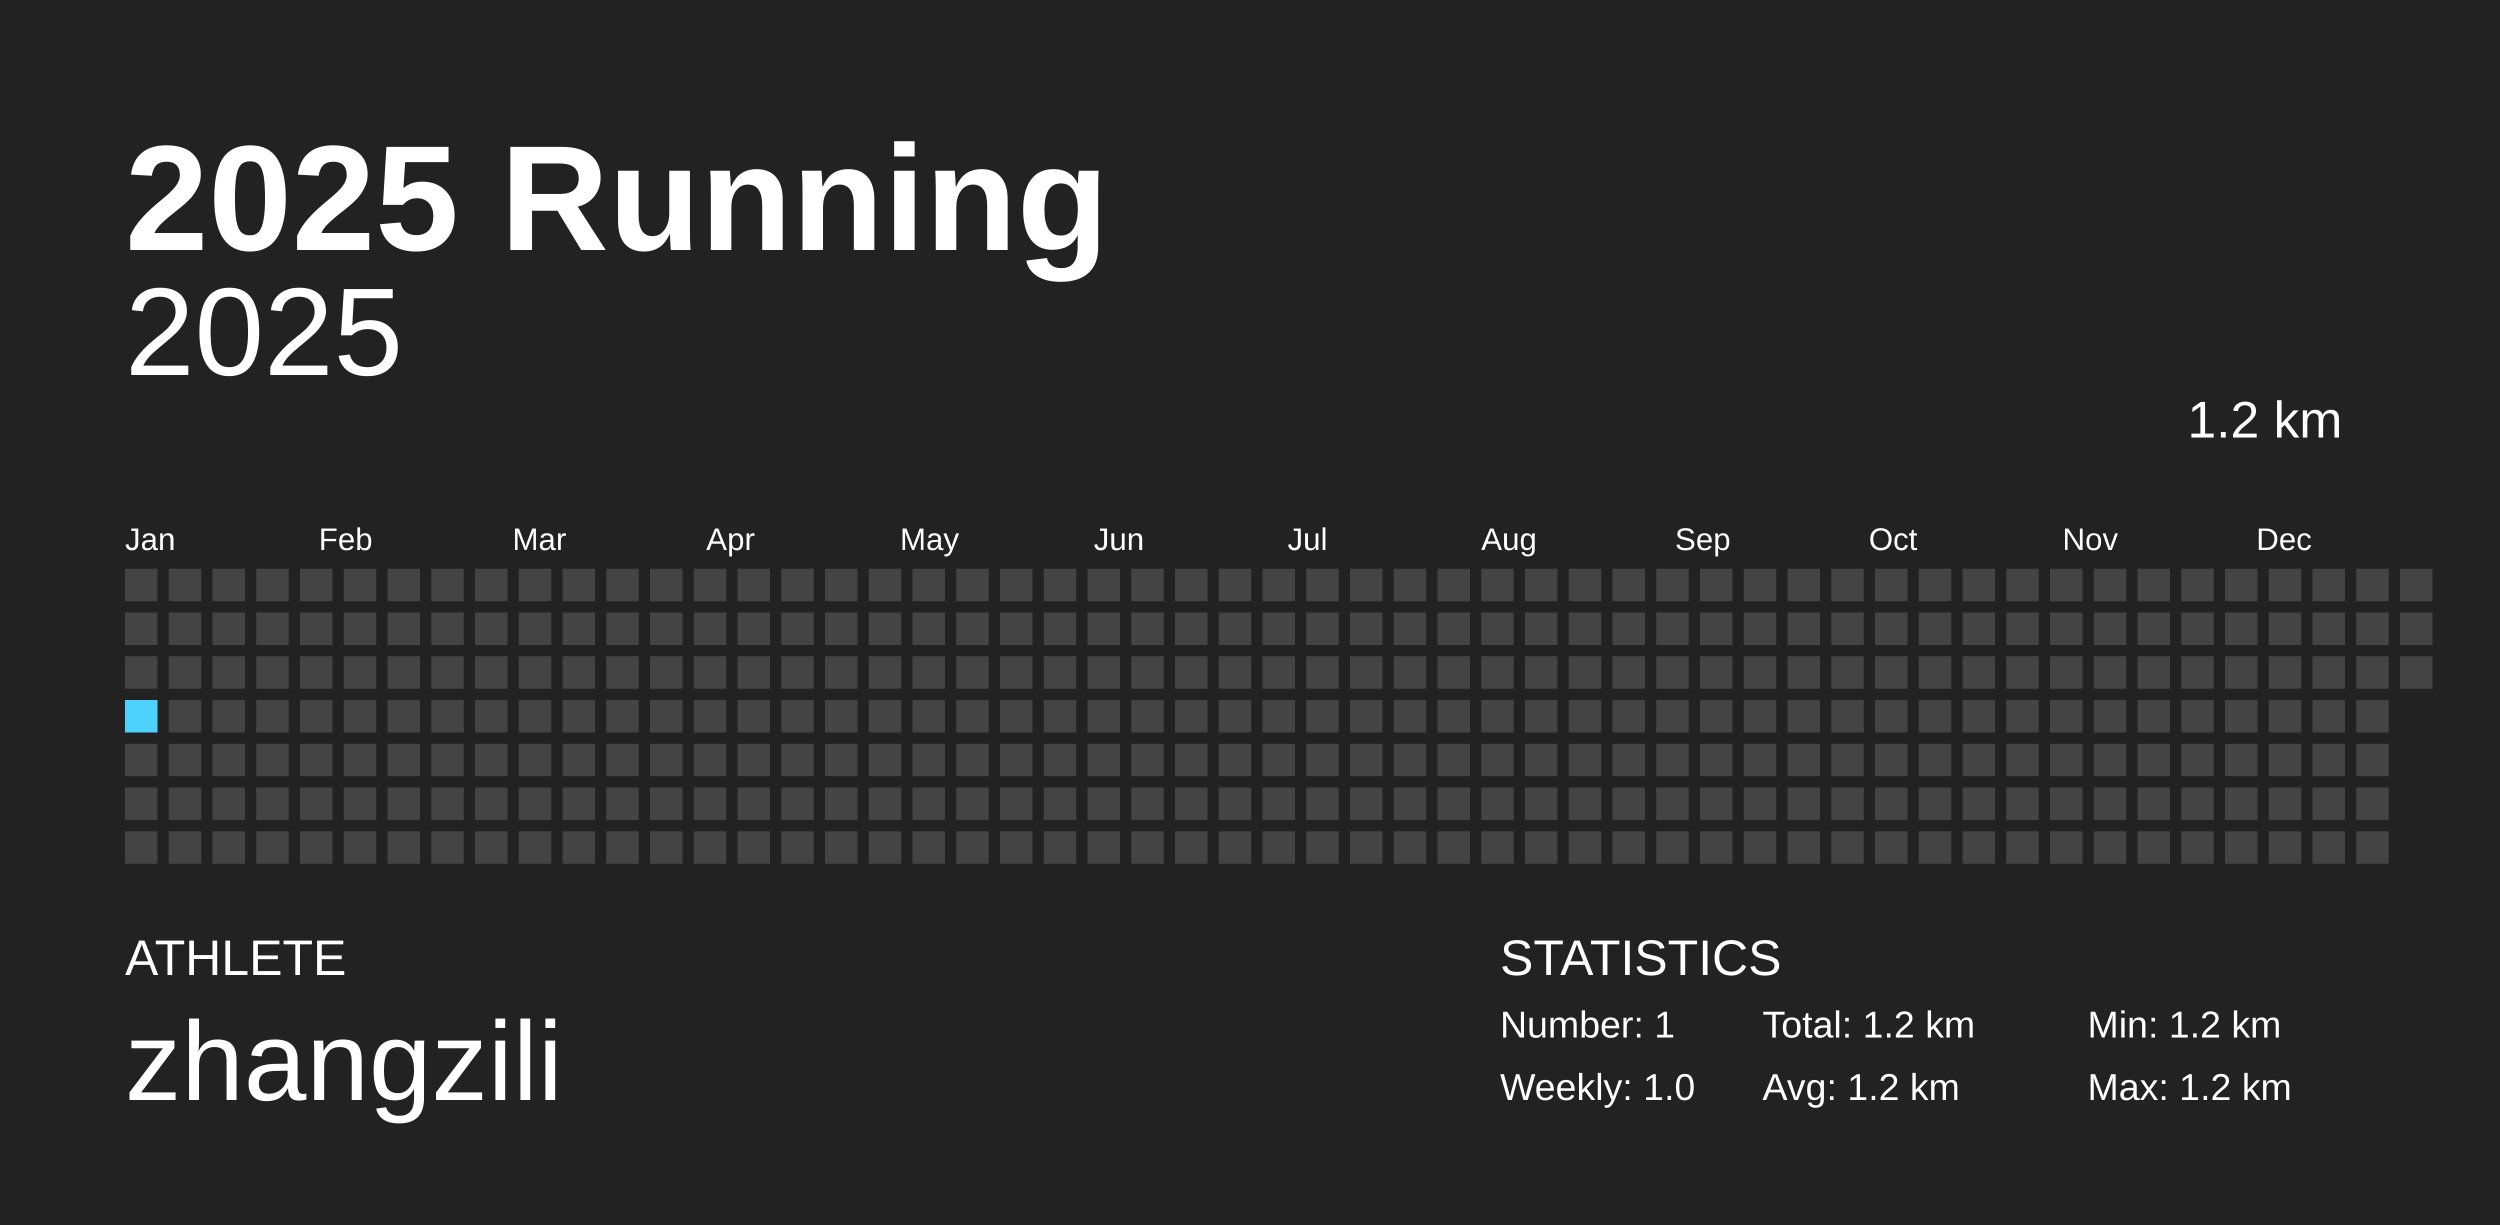
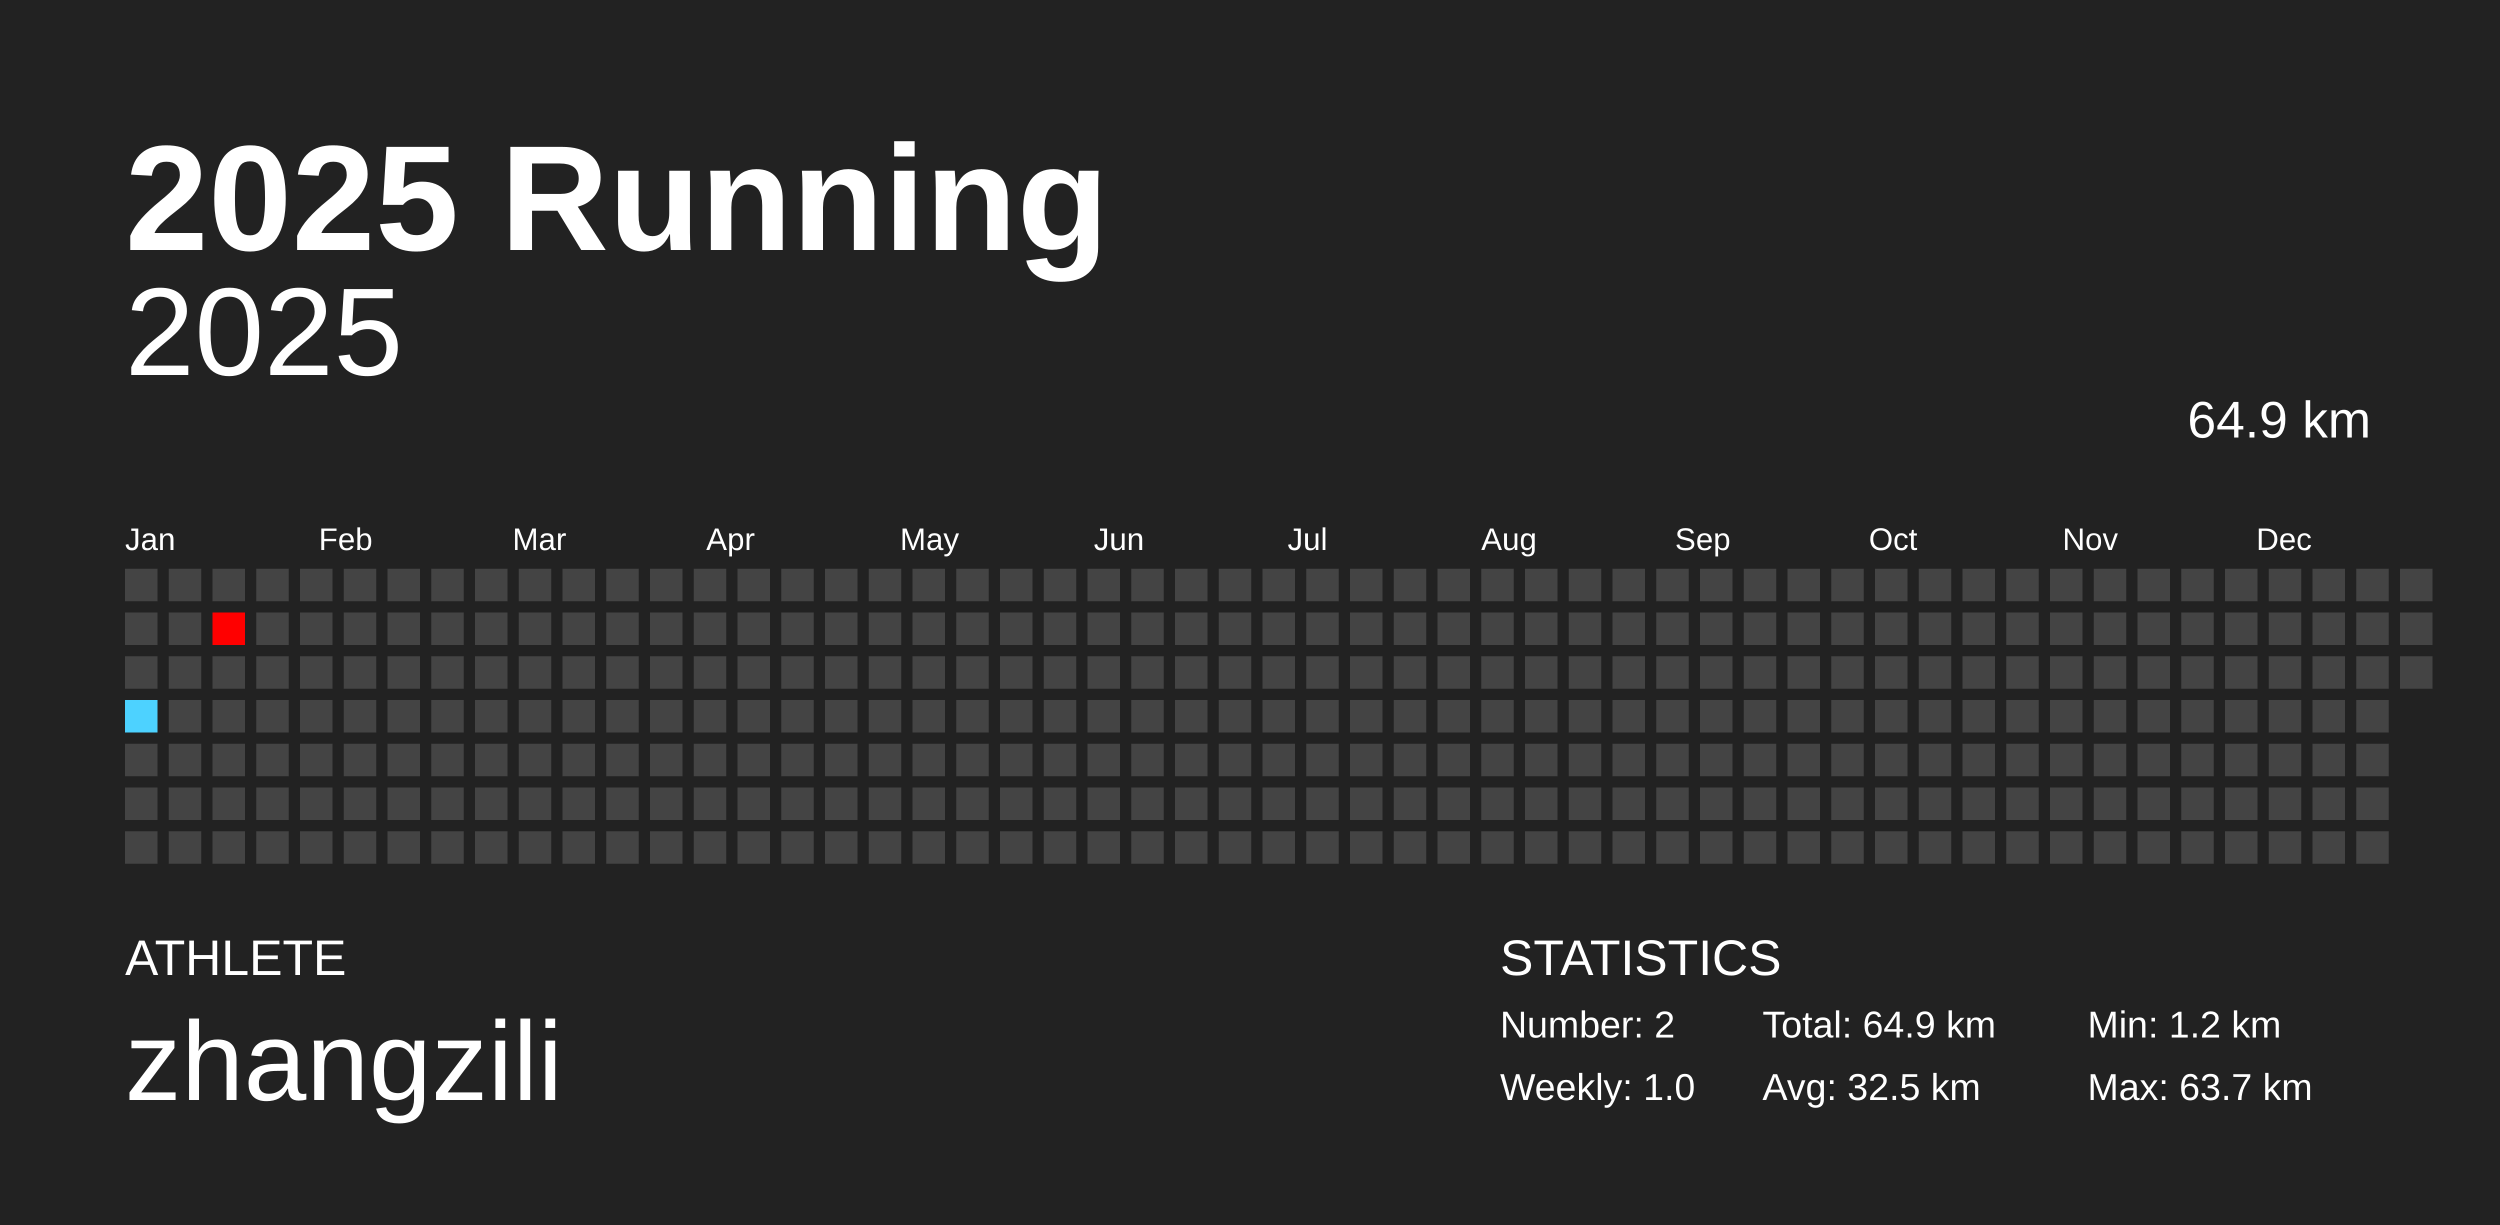
<svg xmlns="http://www.w3.org/2000/svg" baseProfile="full" height="98mm" version="1.1" viewBox="0,0,200,98" width="200mm">
  <defs />
  <rect fill="#222222" height="98" width="200" x="0" y="0" />
  <text fill="#FFFFFF" style="font-size:12px; font-family:Arial; font-weight:bold;" x="10" y="20">2025 Running</text>
  <text fill="#FFFFFF" style="font-size:4px; font-family:Arial" x="10" y="78">ATHLETE</text>
  <text fill="#FFFFFF" style="font-size:9px; font-family:Arial" x="10" y="88">zhangzili</text>
  <text fill="#FFFFFF" style="font-size:4px; font-family:Arial" x="120" y="78">STATISTICS</text>
-   <text fill="#FFFFFF" style="font-size:3px; font-family:Arial" x="120" y="83">Number: 1</text>
+   <text fill="#FFFFFF" style="font-size:3px; font-family:Arial" x="120" y="83">Number: 2</text>
  <text fill="#FFFFFF" style="font-size:3px; font-family:Arial" x="120" y="88">Weekly: 1.0</text>
-   <text fill="#FFFFFF" style="font-size:3px; font-family:Arial" x="141" y="83">Total: 1.2 km</text>
-   <text fill="#FFFFFF" style="font-size:3px; font-family:Arial" x="141" y="88">Avg: 1.2 km</text>
+   <text fill="#FFFFFF" style="font-size:3px; font-family:Arial" x="141" y="83">Total: 64.9 km</text>
+   <text fill="#FFFFFF" style="font-size:3px; font-family:Arial" x="141" y="88">Avg: 32.5 km</text>
  <text fill="#FFFFFF" style="font-size:3px; font-family:Arial" x="167" y="83">Min: 1.2 km</text>
-   <text fill="#FFFFFF" style="font-size:3px; font-family:Arial" x="167" y="88">Max: 1.2 km</text>
+   <text fill="#FFFFFF" style="font-size:3px; font-family:Arial" x="167" y="88">Max: 63.7 km</text>
  <text alignment-baseline="hanging" fill="#FFFFFF" style="font-size:10.0px; font-family:Arial;" x="10" y="30">2025</text>
-   <text alignment-baseline="hanging" fill="#FFFFFF" style="font-size:4.125px; font-family:Arial;" x="175" y="35">1.2 km</text>
+   <text alignment-baseline="hanging" fill="#FFFFFF" style="font-size:4.125px; font-family:Arial;" x="175" y="35">64.9 km</text>
  <text fill="#FFFFFF" style="font-size:2.5px; font-family:Arial" x="10.0" y="44">Jan</text>
  <text fill="#FFFFFF" style="font-size:2.5px; font-family:Arial" x="25.5" y="44">Feb</text>
  <text fill="#FFFFFF" style="font-size:2.5px; font-family:Arial" x="41.0" y="44">Mar</text>
  <text fill="#FFFFFF" style="font-size:2.5px; font-family:Arial" x="56.5" y="44">Apr</text>
  <text fill="#FFFFFF" style="font-size:2.5px; font-family:Arial" x="72.0" y="44">May</text>
  <text fill="#FFFFFF" style="font-size:2.5px; font-family:Arial" x="87.5" y="44">Jun</text>
  <text fill="#FFFFFF" style="font-size:2.5px; font-family:Arial" x="103.0" y="44">Jul</text>
  <text fill="#FFFFFF" style="font-size:2.5px; font-family:Arial" x="118.5" y="44">Aug</text>
  <text fill="#FFFFFF" style="font-size:2.5px; font-family:Arial" x="134.0" y="44">Sep</text>
  <text fill="#FFFFFF" style="font-size:2.5px; font-family:Arial" x="149.5" y="44">Oct</text>
  <text fill="#FFFFFF" style="font-size:2.5px; font-family:Arial" x="165.0" y="44">Nov</text>
  <text fill="#FFFFFF" style="font-size:2.5px; font-family:Arial" x="180.5" y="44">Dec</text>
  <rect fill="#444444" height="2.6" width="2.6" x="10.0" y="45.5" />
  <rect fill="#444444" height="2.6" width="2.6" x="10.0" y="49.0" />
  <rect fill="#444444" height="2.6" width="2.6" x="10.0" y="52.5" />
-   <rect fill="#4DD2FF" height="2.6" width="2.6" x="10.0" y="56.0" />
+   <rect fill="#4dd2ff" height="2.6" width="2.6" x="10.0" y="56.0" />
  <rect fill="#444444" height="2.6" width="2.6" x="10.0" y="59.5" />
  <rect fill="#444444" height="2.6" width="2.6" x="10.0" y="63.0" />
  <rect fill="#444444" height="2.6" width="2.6" x="10.0" y="66.5" />
  <rect fill="#444444" height="2.6" width="2.6" x="13.5" y="45.5" />
  <rect fill="#444444" height="2.6" width="2.6" x="13.5" y="49.0" />
  <rect fill="#444444" height="2.6" width="2.6" x="13.5" y="52.5" />
  <rect fill="#444444" height="2.6" width="2.6" x="13.5" y="56.0" />
  <rect fill="#444444" height="2.6" width="2.6" x="13.5" y="59.5" />
  <rect fill="#444444" height="2.6" width="2.6" x="13.5" y="63.0" />
  <rect fill="#444444" height="2.6" width="2.6" x="13.5" y="66.5" />
  <rect fill="#444444" height="2.6" width="2.6" x="17.0" y="45.5" />
-   <rect fill="#444444" height="2.6" width="2.6" x="17.0" y="49.0" />
+   <rect fill="red" height="2.6" width="2.6" x="17.0" y="49.0" />
  <rect fill="#444444" height="2.6" width="2.6" x="17.0" y="52.5" />
  <rect fill="#444444" height="2.6" width="2.6" x="17.0" y="56.0" />
  <rect fill="#444444" height="2.6" width="2.6" x="17.0" y="59.5" />
  <rect fill="#444444" height="2.6" width="2.6" x="17.0" y="63.0" />
  <rect fill="#444444" height="2.6" width="2.6" x="17.0" y="66.5" />
  <rect fill="#444444" height="2.6" width="2.6" x="20.5" y="45.5" />
  <rect fill="#444444" height="2.6" width="2.6" x="20.5" y="49.0" />
  <rect fill="#444444" height="2.6" width="2.6" x="20.5" y="52.5" />
  <rect fill="#444444" height="2.6" width="2.6" x="20.5" y="56.0" />
  <rect fill="#444444" height="2.6" width="2.6" x="20.5" y="59.5" />
  <rect fill="#444444" height="2.6" width="2.6" x="20.5" y="63.0" />
  <rect fill="#444444" height="2.6" width="2.6" x="20.5" y="66.5" />
  <rect fill="#444444" height="2.6" width="2.6" x="24.0" y="45.5" />
  <rect fill="#444444" height="2.6" width="2.6" x="24.0" y="49.0" />
  <rect fill="#444444" height="2.6" width="2.6" x="24.0" y="52.5" />
  <rect fill="#444444" height="2.6" width="2.6" x="24.0" y="56.0" />
  <rect fill="#444444" height="2.6" width="2.6" x="24.0" y="59.5" />
  <rect fill="#444444" height="2.6" width="2.6" x="24.0" y="63.0" />
  <rect fill="#444444" height="2.6" width="2.6" x="24.0" y="66.5" />
  <rect fill="#444444" height="2.6" width="2.6" x="27.5" y="45.5" />
  <rect fill="#444444" height="2.6" width="2.6" x="27.5" y="49.0" />
  <rect fill="#444444" height="2.6" width="2.6" x="27.5" y="52.5" />
  <rect fill="#444444" height="2.6" width="2.6" x="27.5" y="56.0" />
  <rect fill="#444444" height="2.6" width="2.6" x="27.5" y="59.5" />
  <rect fill="#444444" height="2.6" width="2.6" x="27.5" y="63.0" />
  <rect fill="#444444" height="2.6" width="2.6" x="27.5" y="66.5" />
  <rect fill="#444444" height="2.6" width="2.6" x="31.0" y="45.5" />
  <rect fill="#444444" height="2.6" width="2.6" x="31.0" y="49.0" />
  <rect fill="#444444" height="2.6" width="2.6" x="31.0" y="52.5" />
  <rect fill="#444444" height="2.6" width="2.6" x="31.0" y="56.0" />
  <rect fill="#444444" height="2.6" width="2.6" x="31.0" y="59.5" />
  <rect fill="#444444" height="2.6" width="2.6" x="31.0" y="63.0" />
  <rect fill="#444444" height="2.6" width="2.6" x="31.0" y="66.5" />
  <rect fill="#444444" height="2.6" width="2.6" x="34.5" y="45.5" />
  <rect fill="#444444" height="2.6" width="2.6" x="34.5" y="49.0" />
  <rect fill="#444444" height="2.6" width="2.6" x="34.5" y="52.5" />
  <rect fill="#444444" height="2.6" width="2.6" x="34.5" y="56.0" />
  <rect fill="#444444" height="2.6" width="2.6" x="34.5" y="59.5" />
  <rect fill="#444444" height="2.6" width="2.6" x="34.5" y="63.0" />
  <rect fill="#444444" height="2.6" width="2.6" x="34.5" y="66.5" />
  <rect fill="#444444" height="2.6" width="2.6" x="38.0" y="45.5" />
  <rect fill="#444444" height="2.6" width="2.6" x="38.0" y="49.0" />
  <rect fill="#444444" height="2.6" width="2.6" x="38.0" y="52.5" />
  <rect fill="#444444" height="2.6" width="2.6" x="38.0" y="56.0" />
  <rect fill="#444444" height="2.6" width="2.6" x="38.0" y="59.5" />
  <rect fill="#444444" height="2.6" width="2.6" x="38.0" y="63.0" />
  <rect fill="#444444" height="2.6" width="2.6" x="38.0" y="66.5" />
  <rect fill="#444444" height="2.6" width="2.6" x="41.5" y="45.5" />
  <rect fill="#444444" height="2.6" width="2.6" x="41.5" y="49.0" />
  <rect fill="#444444" height="2.6" width="2.6" x="41.5" y="52.5" />
  <rect fill="#444444" height="2.6" width="2.6" x="41.5" y="56.0" />
  <rect fill="#444444" height="2.6" width="2.6" x="41.5" y="59.5" />
  <rect fill="#444444" height="2.6" width="2.6" x="41.5" y="63.0" />
  <rect fill="#444444" height="2.6" width="2.6" x="41.5" y="66.5" />
  <rect fill="#444444" height="2.6" width="2.6" x="45.0" y="45.5" />
  <rect fill="#444444" height="2.6" width="2.6" x="45.0" y="49.0" />
  <rect fill="#444444" height="2.6" width="2.6" x="45.0" y="52.5" />
  <rect fill="#444444" height="2.6" width="2.6" x="45.0" y="56.0" />
  <rect fill="#444444" height="2.6" width="2.6" x="45.0" y="59.5" />
  <rect fill="#444444" height="2.6" width="2.6" x="45.0" y="63.0" />
  <rect fill="#444444" height="2.6" width="2.6" x="45.0" y="66.5" />
  <rect fill="#444444" height="2.6" width="2.6" x="48.5" y="45.5" />
  <rect fill="#444444" height="2.6" width="2.6" x="48.5" y="49.0" />
  <rect fill="#444444" height="2.6" width="2.6" x="48.5" y="52.5" />
  <rect fill="#444444" height="2.6" width="2.6" x="48.5" y="56.0" />
  <rect fill="#444444" height="2.6" width="2.6" x="48.5" y="59.5" />
  <rect fill="#444444" height="2.6" width="2.6" x="48.5" y="63.0" />
  <rect fill="#444444" height="2.6" width="2.6" x="48.5" y="66.5" />
  <rect fill="#444444" height="2.6" width="2.6" x="52.0" y="45.5" />
  <rect fill="#444444" height="2.6" width="2.6" x="52.0" y="49.0" />
  <rect fill="#444444" height="2.6" width="2.6" x="52.0" y="52.5" />
  <rect fill="#444444" height="2.6" width="2.6" x="52.0" y="56.0" />
  <rect fill="#444444" height="2.6" width="2.6" x="52.0" y="59.5" />
  <rect fill="#444444" height="2.6" width="2.6" x="52.0" y="63.0" />
  <rect fill="#444444" height="2.6" width="2.6" x="52.0" y="66.5" />
  <rect fill="#444444" height="2.6" width="2.6" x="55.5" y="45.5" />
  <rect fill="#444444" height="2.6" width="2.6" x="55.5" y="49.0" />
  <rect fill="#444444" height="2.6" width="2.6" x="55.5" y="52.5" />
  <rect fill="#444444" height="2.6" width="2.6" x="55.5" y="56.0" />
  <rect fill="#444444" height="2.6" width="2.6" x="55.5" y="59.5" />
  <rect fill="#444444" height="2.6" width="2.6" x="55.5" y="63.0" />
  <rect fill="#444444" height="2.6" width="2.6" x="55.5" y="66.5" />
  <rect fill="#444444" height="2.6" width="2.6" x="59.0" y="45.5" />
  <rect fill="#444444" height="2.6" width="2.6" x="59.0" y="49.0" />
  <rect fill="#444444" height="2.6" width="2.6" x="59.0" y="52.5" />
  <rect fill="#444444" height="2.6" width="2.6" x="59.0" y="56.0" />
  <rect fill="#444444" height="2.6" width="2.6" x="59.0" y="59.5" />
  <rect fill="#444444" height="2.6" width="2.6" x="59.0" y="63.0" />
  <rect fill="#444444" height="2.6" width="2.6" x="59.0" y="66.5" />
  <rect fill="#444444" height="2.6" width="2.6" x="62.5" y="45.5" />
  <rect fill="#444444" height="2.6" width="2.6" x="62.5" y="49.0" />
  <rect fill="#444444" height="2.6" width="2.6" x="62.5" y="52.5" />
  <rect fill="#444444" height="2.6" width="2.6" x="62.5" y="56.0" />
  <rect fill="#444444" height="2.6" width="2.6" x="62.5" y="59.5" />
  <rect fill="#444444" height="2.6" width="2.6" x="62.5" y="63.0" />
  <rect fill="#444444" height="2.6" width="2.6" x="62.5" y="66.5" />
  <rect fill="#444444" height="2.6" width="2.6" x="66.0" y="45.5" />
  <rect fill="#444444" height="2.6" width="2.6" x="66.0" y="49.0" />
  <rect fill="#444444" height="2.6" width="2.6" x="66.0" y="52.5" />
  <rect fill="#444444" height="2.6" width="2.6" x="66.0" y="56.0" />
  <rect fill="#444444" height="2.6" width="2.6" x="66.0" y="59.5" />
  <rect fill="#444444" height="2.6" width="2.6" x="66.0" y="63.0" />
  <rect fill="#444444" height="2.6" width="2.6" x="66.0" y="66.5" />
  <rect fill="#444444" height="2.6" width="2.6" x="69.5" y="45.5" />
  <rect fill="#444444" height="2.6" width="2.6" x="69.5" y="49.0" />
  <rect fill="#444444" height="2.6" width="2.6" x="69.5" y="52.5" />
  <rect fill="#444444" height="2.6" width="2.6" x="69.5" y="56.0" />
  <rect fill="#444444" height="2.6" width="2.6" x="69.5" y="59.5" />
  <rect fill="#444444" height="2.6" width="2.6" x="69.5" y="63.0" />
  <rect fill="#444444" height="2.6" width="2.6" x="69.5" y="66.5" />
  <rect fill="#444444" height="2.6" width="2.6" x="73.0" y="45.5" />
  <rect fill="#444444" height="2.6" width="2.6" x="73.0" y="49.0" />
  <rect fill="#444444" height="2.6" width="2.6" x="73.0" y="52.5" />
  <rect fill="#444444" height="2.6" width="2.6" x="73.0" y="56.0" />
  <rect fill="#444444" height="2.6" width="2.6" x="73.0" y="59.5" />
  <rect fill="#444444" height="2.6" width="2.6" x="73.0" y="63.0" />
  <rect fill="#444444" height="2.6" width="2.6" x="73.0" y="66.5" />
  <rect fill="#444444" height="2.6" width="2.6" x="76.5" y="45.5" />
  <rect fill="#444444" height="2.6" width="2.6" x="76.5" y="49.0" />
  <rect fill="#444444" height="2.6" width="2.6" x="76.5" y="52.5" />
  <rect fill="#444444" height="2.6" width="2.6" x="76.5" y="56.0" />
  <rect fill="#444444" height="2.6" width="2.6" x="76.5" y="59.5" />
  <rect fill="#444444" height="2.6" width="2.6" x="76.5" y="63.0" />
  <rect fill="#444444" height="2.6" width="2.6" x="76.5" y="66.5" />
  <rect fill="#444444" height="2.6" width="2.6" x="80.0" y="45.5" />
  <rect fill="#444444" height="2.6" width="2.6" x="80.0" y="49.0" />
  <rect fill="#444444" height="2.6" width="2.6" x="80.0" y="52.5" />
  <rect fill="#444444" height="2.6" width="2.6" x="80.0" y="56.0" />
  <rect fill="#444444" height="2.6" width="2.6" x="80.0" y="59.5" />
  <rect fill="#444444" height="2.6" width="2.6" x="80.0" y="63.0" />
  <rect fill="#444444" height="2.6" width="2.6" x="80.0" y="66.5" />
  <rect fill="#444444" height="2.6" width="2.6" x="83.5" y="45.5" />
  <rect fill="#444444" height="2.6" width="2.6" x="83.5" y="49.0" />
  <rect fill="#444444" height="2.6" width="2.6" x="83.5" y="52.5" />
  <rect fill="#444444" height="2.6" width="2.6" x="83.5" y="56.0" />
  <rect fill="#444444" height="2.6" width="2.6" x="83.5" y="59.5" />
  <rect fill="#444444" height="2.6" width="2.6" x="83.5" y="63.0" />
  <rect fill="#444444" height="2.6" width="2.6" x="83.5" y="66.5" />
  <rect fill="#444444" height="2.6" width="2.6" x="87.0" y="45.5" />
  <rect fill="#444444" height="2.6" width="2.6" x="87.0" y="49.0" />
  <rect fill="#444444" height="2.6" width="2.6" x="87.0" y="52.5" />
  <rect fill="#444444" height="2.6" width="2.6" x="87.0" y="56.0" />
  <rect fill="#444444" height="2.6" width="2.6" x="87.0" y="59.5" />
  <rect fill="#444444" height="2.6" width="2.6" x="87.0" y="63.0" />
  <rect fill="#444444" height="2.6" width="2.6" x="87.0" y="66.5" />
  <rect fill="#444444" height="2.6" width="2.6" x="90.5" y="45.5" />
  <rect fill="#444444" height="2.6" width="2.6" x="90.5" y="49.0" />
  <rect fill="#444444" height="2.6" width="2.6" x="90.5" y="52.5" />
  <rect fill="#444444" height="2.6" width="2.6" x="90.5" y="56.0" />
  <rect fill="#444444" height="2.6" width="2.6" x="90.5" y="59.5" />
  <rect fill="#444444" height="2.6" width="2.6" x="90.5" y="63.0" />
  <rect fill="#444444" height="2.6" width="2.6" x="90.5" y="66.5" />
  <rect fill="#444444" height="2.6" width="2.6" x="94.0" y="45.5" />
  <rect fill="#444444" height="2.6" width="2.6" x="94.0" y="49.0" />
  <rect fill="#444444" height="2.6" width="2.6" x="94.0" y="52.5" />
  <rect fill="#444444" height="2.6" width="2.6" x="94.0" y="56.0" />
  <rect fill="#444444" height="2.6" width="2.6" x="94.0" y="59.5" />
  <rect fill="#444444" height="2.6" width="2.6" x="94.0" y="63.0" />
  <rect fill="#444444" height="2.6" width="2.6" x="94.0" y="66.5" />
  <rect fill="#444444" height="2.6" width="2.6" x="97.5" y="45.5" />
  <rect fill="#444444" height="2.6" width="2.6" x="97.5" y="49.0" />
  <rect fill="#444444" height="2.6" width="2.6" x="97.5" y="52.5" />
  <rect fill="#444444" height="2.6" width="2.6" x="97.5" y="56.0" />
  <rect fill="#444444" height="2.6" width="2.6" x="97.5" y="59.5" />
  <rect fill="#444444" height="2.6" width="2.6" x="97.5" y="63.0" />
  <rect fill="#444444" height="2.6" width="2.6" x="97.5" y="66.5" />
  <rect fill="#444444" height="2.6" width="2.6" x="101.0" y="45.5" />
  <rect fill="#444444" height="2.6" width="2.6" x="101.0" y="49.0" />
  <rect fill="#444444" height="2.6" width="2.6" x="101.0" y="52.5" />
  <rect fill="#444444" height="2.6" width="2.6" x="101.0" y="56.0" />
  <rect fill="#444444" height="2.6" width="2.6" x="101.0" y="59.5" />
  <rect fill="#444444" height="2.6" width="2.6" x="101.0" y="63.0" />
  <rect fill="#444444" height="2.6" width="2.6" x="101.0" y="66.5" />
  <rect fill="#444444" height="2.6" width="2.6" x="104.5" y="45.5" />
  <rect fill="#444444" height="2.6" width="2.6" x="104.5" y="49.0" />
  <rect fill="#444444" height="2.6" width="2.6" x="104.5" y="52.5" />
  <rect fill="#444444" height="2.6" width="2.6" x="104.5" y="56.0" />
  <rect fill="#444444" height="2.6" width="2.6" x="104.5" y="59.5" />
  <rect fill="#444444" height="2.6" width="2.6" x="104.5" y="63.0" />
  <rect fill="#444444" height="2.6" width="2.6" x="104.5" y="66.5" />
  <rect fill="#444444" height="2.6" width="2.6" x="108.0" y="45.5" />
  <rect fill="#444444" height="2.6" width="2.6" x="108.0" y="49.0" />
  <rect fill="#444444" height="2.6" width="2.6" x="108.0" y="52.5" />
  <rect fill="#444444" height="2.6" width="2.6" x="108.0" y="56.0" />
  <rect fill="#444444" height="2.6" width="2.6" x="108.0" y="59.5" />
  <rect fill="#444444" height="2.6" width="2.6" x="108.0" y="63.0" />
  <rect fill="#444444" height="2.6" width="2.6" x="108.0" y="66.5" />
  <rect fill="#444444" height="2.6" width="2.6" x="111.5" y="45.5" />
  <rect fill="#444444" height="2.6" width="2.6" x="111.5" y="49.0" />
  <rect fill="#444444" height="2.6" width="2.6" x="111.5" y="52.5" />
  <rect fill="#444444" height="2.6" width="2.6" x="111.5" y="56.0" />
  <rect fill="#444444" height="2.6" width="2.6" x="111.5" y="59.5" />
  <rect fill="#444444" height="2.6" width="2.6" x="111.5" y="63.0" />
  <rect fill="#444444" height="2.6" width="2.6" x="111.5" y="66.5" />
  <rect fill="#444444" height="2.6" width="2.6" x="115.0" y="45.5" />
  <rect fill="#444444" height="2.6" width="2.6" x="115.0" y="49.0" />
  <rect fill="#444444" height="2.6" width="2.6" x="115.0" y="52.5" />
  <rect fill="#444444" height="2.6" width="2.6" x="115.0" y="56.0" />
  <rect fill="#444444" height="2.6" width="2.6" x="115.0" y="59.5" />
  <rect fill="#444444" height="2.6" width="2.6" x="115.0" y="63.0" />
  <rect fill="#444444" height="2.6" width="2.6" x="115.0" y="66.5" />
  <rect fill="#444444" height="2.6" width="2.6" x="118.5" y="45.5" />
  <rect fill="#444444" height="2.6" width="2.6" x="118.5" y="49.0" />
  <rect fill="#444444" height="2.6" width="2.6" x="118.5" y="52.5" />
  <rect fill="#444444" height="2.6" width="2.6" x="118.5" y="56.0" />
  <rect fill="#444444" height="2.6" width="2.6" x="118.5" y="59.5" />
  <rect fill="#444444" height="2.6" width="2.6" x="118.5" y="63.0" />
  <rect fill="#444444" height="2.6" width="2.6" x="118.5" y="66.5" />
  <rect fill="#444444" height="2.6" width="2.6" x="122.0" y="45.5" />
  <rect fill="#444444" height="2.6" width="2.6" x="122.0" y="49.0" />
  <rect fill="#444444" height="2.6" width="2.6" x="122.0" y="52.5" />
  <rect fill="#444444" height="2.6" width="2.6" x="122.0" y="56.0" />
  <rect fill="#444444" height="2.6" width="2.6" x="122.0" y="59.5" />
  <rect fill="#444444" height="2.6" width="2.6" x="122.0" y="63.0" />
  <rect fill="#444444" height="2.6" width="2.6" x="122.0" y="66.5" />
  <rect fill="#444444" height="2.6" width="2.6" x="125.5" y="45.5" />
  <rect fill="#444444" height="2.6" width="2.6" x="125.5" y="49.0" />
  <rect fill="#444444" height="2.6" width="2.6" x="125.5" y="52.5" />
  <rect fill="#444444" height="2.6" width="2.6" x="125.5" y="56.0" />
  <rect fill="#444444" height="2.6" width="2.6" x="125.5" y="59.5" />
  <rect fill="#444444" height="2.6" width="2.6" x="125.5" y="63.0" />
  <rect fill="#444444" height="2.6" width="2.6" x="125.5" y="66.5" />
  <rect fill="#444444" height="2.6" width="2.6" x="129.0" y="45.5" />
  <rect fill="#444444" height="2.6" width="2.6" x="129.0" y="49.0" />
  <rect fill="#444444" height="2.6" width="2.6" x="129.0" y="52.5" />
  <rect fill="#444444" height="2.6" width="2.6" x="129.0" y="56.0" />
  <rect fill="#444444" height="2.6" width="2.6" x="129.0" y="59.5" />
  <rect fill="#444444" height="2.6" width="2.6" x="129.0" y="63.0" />
  <rect fill="#444444" height="2.6" width="2.6" x="129.0" y="66.5" />
  <rect fill="#444444" height="2.6" width="2.6" x="132.5" y="45.5" />
  <rect fill="#444444" height="2.6" width="2.6" x="132.5" y="49.0" />
  <rect fill="#444444" height="2.6" width="2.6" x="132.5" y="52.5" />
  <rect fill="#444444" height="2.6" width="2.6" x="132.5" y="56.0" />
  <rect fill="#444444" height="2.6" width="2.6" x="132.5" y="59.5" />
  <rect fill="#444444" height="2.6" width="2.6" x="132.5" y="63.0" />
  <rect fill="#444444" height="2.6" width="2.6" x="132.5" y="66.5" />
  <rect fill="#444444" height="2.6" width="2.6" x="136.0" y="45.5" />
  <rect fill="#444444" height="2.6" width="2.6" x="136.0" y="49.0" />
  <rect fill="#444444" height="2.6" width="2.6" x="136.0" y="52.5" />
  <rect fill="#444444" height="2.6" width="2.6" x="136.0" y="56.0" />
  <rect fill="#444444" height="2.6" width="2.6" x="136.0" y="59.5" />
  <rect fill="#444444" height="2.6" width="2.6" x="136.0" y="63.0" />
  <rect fill="#444444" height="2.6" width="2.6" x="136.0" y="66.5" />
  <rect fill="#444444" height="2.6" width="2.6" x="139.5" y="45.5" />
  <rect fill="#444444" height="2.6" width="2.6" x="139.5" y="49.0" />
  <rect fill="#444444" height="2.6" width="2.6" x="139.5" y="52.5" />
  <rect fill="#444444" height="2.6" width="2.6" x="139.5" y="56.0" />
  <rect fill="#444444" height="2.6" width="2.6" x="139.5" y="59.5" />
  <rect fill="#444444" height="2.6" width="2.6" x="139.5" y="63.0" />
  <rect fill="#444444" height="2.6" width="2.6" x="139.5" y="66.5" />
  <rect fill="#444444" height="2.6" width="2.6" x="143.0" y="45.5" />
  <rect fill="#444444" height="2.6" width="2.6" x="143.0" y="49.0" />
  <rect fill="#444444" height="2.6" width="2.6" x="143.0" y="52.5" />
  <rect fill="#444444" height="2.6" width="2.6" x="143.0" y="56.0" />
  <rect fill="#444444" height="2.6" width="2.6" x="143.0" y="59.5" />
  <rect fill="#444444" height="2.6" width="2.6" x="143.0" y="63.0" />
  <rect fill="#444444" height="2.6" width="2.6" x="143.0" y="66.5" />
  <rect fill="#444444" height="2.6" width="2.6" x="146.5" y="45.5" />
  <rect fill="#444444" height="2.6" width="2.6" x="146.5" y="49.0" />
  <rect fill="#444444" height="2.6" width="2.6" x="146.5" y="52.5" />
  <rect fill="#444444" height="2.6" width="2.6" x="146.5" y="56.0" />
  <rect fill="#444444" height="2.6" width="2.6" x="146.5" y="59.5" />
  <rect fill="#444444" height="2.6" width="2.6" x="146.5" y="63.0" />
  <rect fill="#444444" height="2.6" width="2.6" x="146.5" y="66.5" />
  <rect fill="#444444" height="2.6" width="2.6" x="150.0" y="45.5" />
  <rect fill="#444444" height="2.6" width="2.6" x="150.0" y="49.0" />
  <rect fill="#444444" height="2.6" width="2.6" x="150.0" y="52.5" />
  <rect fill="#444444" height="2.6" width="2.6" x="150.0" y="56.0" />
  <rect fill="#444444" height="2.6" width="2.6" x="150.0" y="59.5" />
  <rect fill="#444444" height="2.6" width="2.6" x="150.0" y="63.0" />
  <rect fill="#444444" height="2.6" width="2.6" x="150.0" y="66.5" />
  <rect fill="#444444" height="2.6" width="2.6" x="153.5" y="45.5" />
  <rect fill="#444444" height="2.6" width="2.6" x="153.5" y="49.0" />
  <rect fill="#444444" height="2.6" width="2.6" x="153.5" y="52.5" />
  <rect fill="#444444" height="2.6" width="2.6" x="153.5" y="56.0" />
  <rect fill="#444444" height="2.6" width="2.6" x="153.5" y="59.5" />
  <rect fill="#444444" height="2.6" width="2.6" x="153.5" y="63.0" />
  <rect fill="#444444" height="2.6" width="2.6" x="153.5" y="66.5" />
  <rect fill="#444444" height="2.6" width="2.6" x="157.0" y="45.5" />
  <rect fill="#444444" height="2.6" width="2.6" x="157.0" y="49.0" />
  <rect fill="#444444" height="2.6" width="2.6" x="157.0" y="52.5" />
  <rect fill="#444444" height="2.6" width="2.6" x="157.0" y="56.0" />
  <rect fill="#444444" height="2.6" width="2.6" x="157.0" y="59.5" />
  <rect fill="#444444" height="2.6" width="2.6" x="157.0" y="63.0" />
  <rect fill="#444444" height="2.6" width="2.6" x="157.0" y="66.5" />
  <rect fill="#444444" height="2.6" width="2.6" x="160.5" y="45.5" />
  <rect fill="#444444" height="2.6" width="2.6" x="160.5" y="49.0" />
  <rect fill="#444444" height="2.6" width="2.6" x="160.5" y="52.5" />
  <rect fill="#444444" height="2.6" width="2.6" x="160.5" y="56.0" />
  <rect fill="#444444" height="2.6" width="2.6" x="160.5" y="59.5" />
  <rect fill="#444444" height="2.6" width="2.6" x="160.5" y="63.0" />
  <rect fill="#444444" height="2.6" width="2.6" x="160.5" y="66.5" />
  <rect fill="#444444" height="2.6" width="2.6" x="164.0" y="45.5" />
  <rect fill="#444444" height="2.6" width="2.6" x="164.0" y="49.0" />
  <rect fill="#444444" height="2.6" width="2.6" x="164.0" y="52.5" />
  <rect fill="#444444" height="2.6" width="2.6" x="164.0" y="56.0" />
  <rect fill="#444444" height="2.6" width="2.6" x="164.0" y="59.5" />
  <rect fill="#444444" height="2.6" width="2.6" x="164.0" y="63.0" />
  <rect fill="#444444" height="2.6" width="2.6" x="164.0" y="66.5" />
  <rect fill="#444444" height="2.6" width="2.6" x="167.5" y="45.5" />
  <rect fill="#444444" height="2.6" width="2.6" x="167.5" y="49.0" />
  <rect fill="#444444" height="2.6" width="2.6" x="167.5" y="52.5" />
  <rect fill="#444444" height="2.6" width="2.6" x="167.5" y="56.0" />
  <rect fill="#444444" height="2.6" width="2.6" x="167.5" y="59.5" />
  <rect fill="#444444" height="2.6" width="2.6" x="167.5" y="63.0" />
  <rect fill="#444444" height="2.6" width="2.6" x="167.5" y="66.5" />
  <rect fill="#444444" height="2.6" width="2.6" x="171.0" y="45.5" />
  <rect fill="#444444" height="2.6" width="2.6" x="171.0" y="49.0" />
  <rect fill="#444444" height="2.6" width="2.6" x="171.0" y="52.5" />
  <rect fill="#444444" height="2.6" width="2.6" x="171.0" y="56.0" />
  <rect fill="#444444" height="2.6" width="2.6" x="171.0" y="59.5" />
  <rect fill="#444444" height="2.6" width="2.6" x="171.0" y="63.0" />
  <rect fill="#444444" height="2.6" width="2.6" x="171.0" y="66.5" />
  <rect fill="#444444" height="2.6" width="2.6" x="174.5" y="45.5" />
  <rect fill="#444444" height="2.6" width="2.6" x="174.5" y="49.0" />
  <rect fill="#444444" height="2.6" width="2.6" x="174.5" y="52.5" />
  <rect fill="#444444" height="2.6" width="2.6" x="174.5" y="56.0" />
  <rect fill="#444444" height="2.6" width="2.6" x="174.5" y="59.5" />
  <rect fill="#444444" height="2.6" width="2.6" x="174.5" y="63.0" />
  <rect fill="#444444" height="2.6" width="2.6" x="174.5" y="66.5" />
  <rect fill="#444444" height="2.6" width="2.6" x="178.0" y="45.5" />
  <rect fill="#444444" height="2.6" width="2.6" x="178.0" y="49.0" />
  <rect fill="#444444" height="2.6" width="2.6" x="178.0" y="52.5" />
  <rect fill="#444444" height="2.6" width="2.6" x="178.0" y="56.0" />
  <rect fill="#444444" height="2.6" width="2.6" x="178.0" y="59.5" />
  <rect fill="#444444" height="2.6" width="2.6" x="178.0" y="63.0" />
  <rect fill="#444444" height="2.6" width="2.6" x="178.0" y="66.5" />
  <rect fill="#444444" height="2.6" width="2.6" x="181.5" y="45.5" />
  <rect fill="#444444" height="2.6" width="2.6" x="181.5" y="49.0" />
  <rect fill="#444444" height="2.6" width="2.6" x="181.5" y="52.5" />
  <rect fill="#444444" height="2.6" width="2.6" x="181.5" y="56.0" />
  <rect fill="#444444" height="2.6" width="2.6" x="181.5" y="59.5" />
  <rect fill="#444444" height="2.6" width="2.6" x="181.5" y="63.0" />
  <rect fill="#444444" height="2.6" width="2.6" x="181.5" y="66.5" />
  <rect fill="#444444" height="2.6" width="2.6" x="185.0" y="45.5" />
  <rect fill="#444444" height="2.6" width="2.6" x="185.0" y="49.0" />
  <rect fill="#444444" height="2.6" width="2.6" x="185.0" y="52.5" />
  <rect fill="#444444" height="2.6" width="2.6" x="185.0" y="56.0" />
  <rect fill="#444444" height="2.6" width="2.6" x="185.0" y="59.5" />
  <rect fill="#444444" height="2.6" width="2.6" x="185.0" y="63.0" />
  <rect fill="#444444" height="2.6" width="2.6" x="185.0" y="66.5" />
  <rect fill="#444444" height="2.6" width="2.6" x="188.5" y="45.5" />
  <rect fill="#444444" height="2.6" width="2.6" x="188.5" y="49.0" />
  <rect fill="#444444" height="2.6" width="2.6" x="188.5" y="52.5" />
  <rect fill="#444444" height="2.6" width="2.6" x="188.5" y="56.0" />
  <rect fill="#444444" height="2.6" width="2.6" x="188.5" y="59.5" />
  <rect fill="#444444" height="2.6" width="2.6" x="188.5" y="63.0" />
  <rect fill="#444444" height="2.6" width="2.6" x="188.5" y="66.5" />
  <rect fill="#444444" height="2.6" width="2.6" x="192.0" y="45.5" />
  <rect fill="#444444" height="2.6" width="2.6" x="192.0" y="49.0" />
  <rect fill="#444444" height="2.6" width="2.6" x="192.0" y="52.5" />
</svg>
